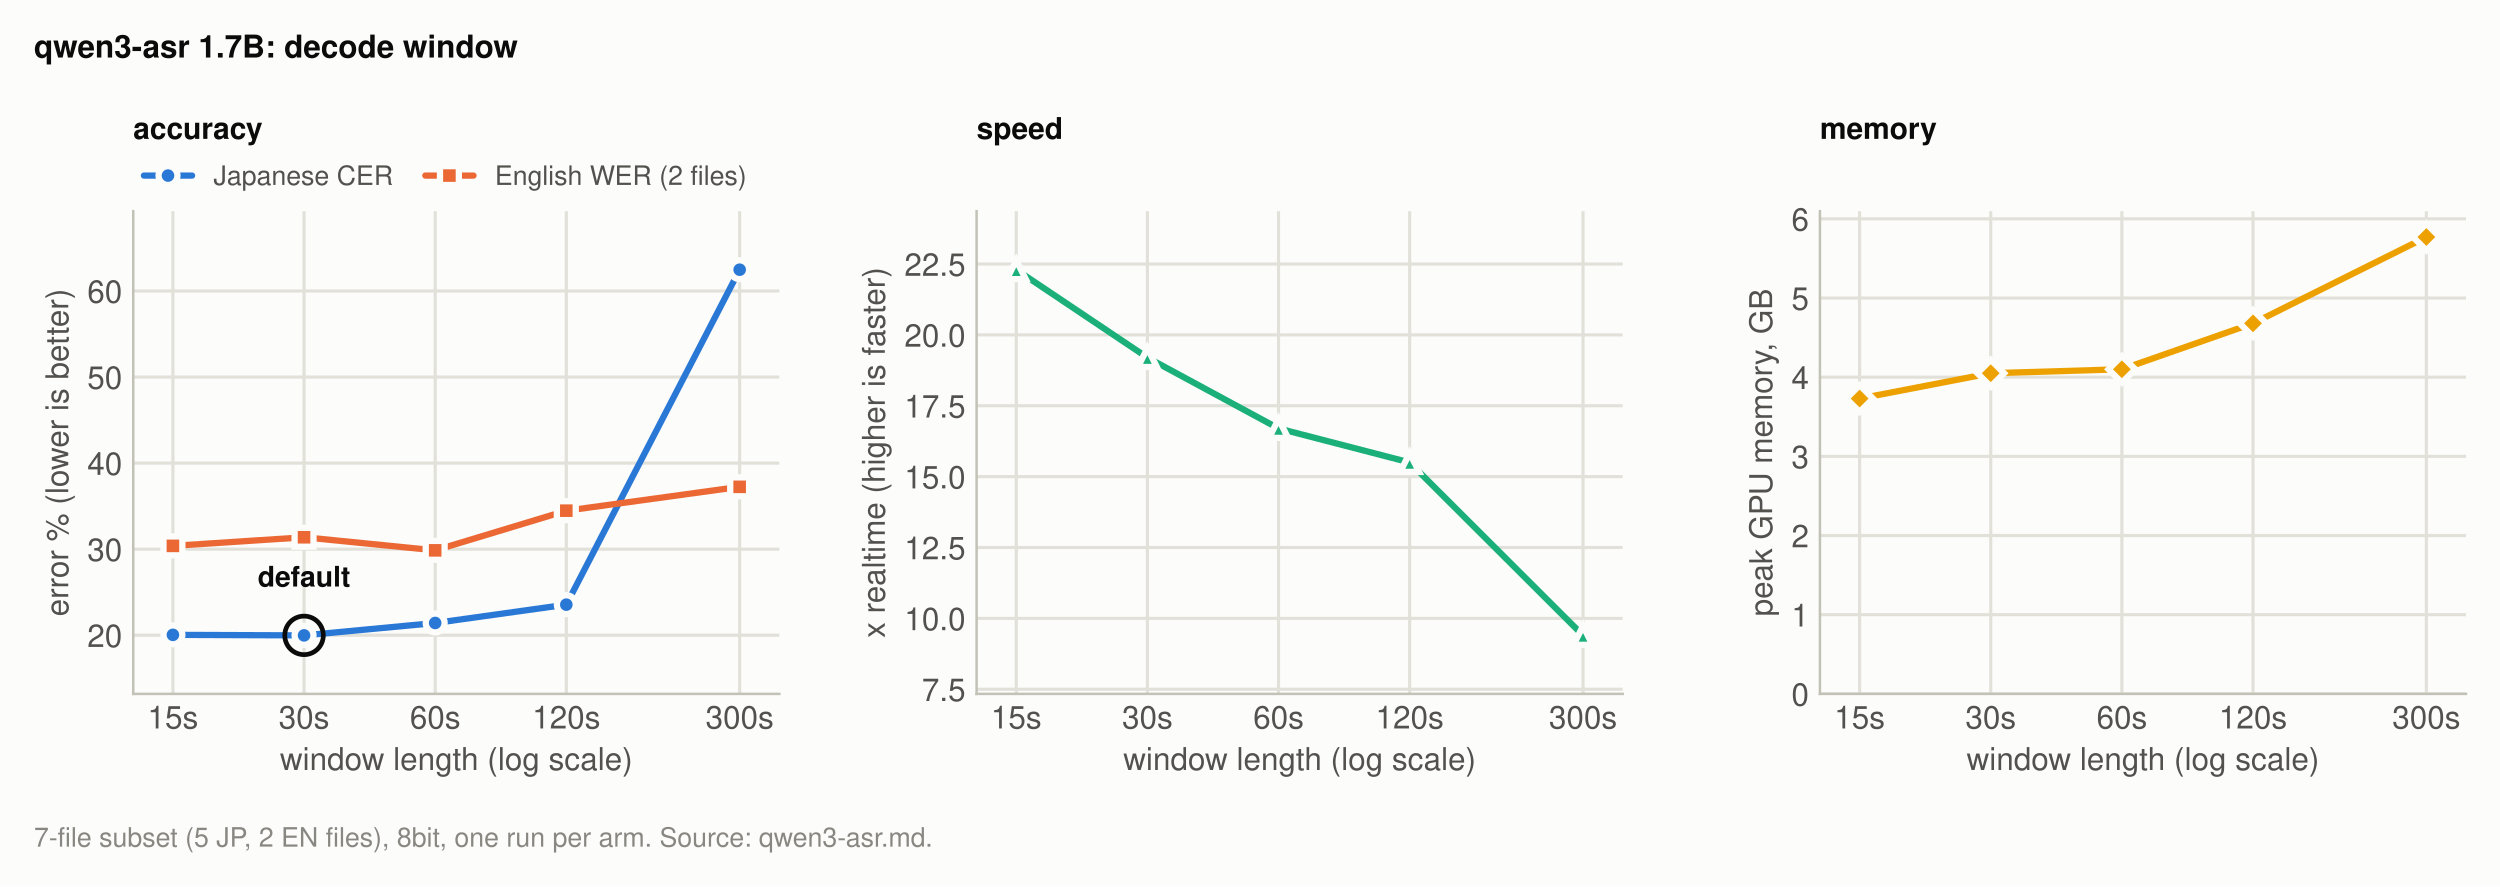
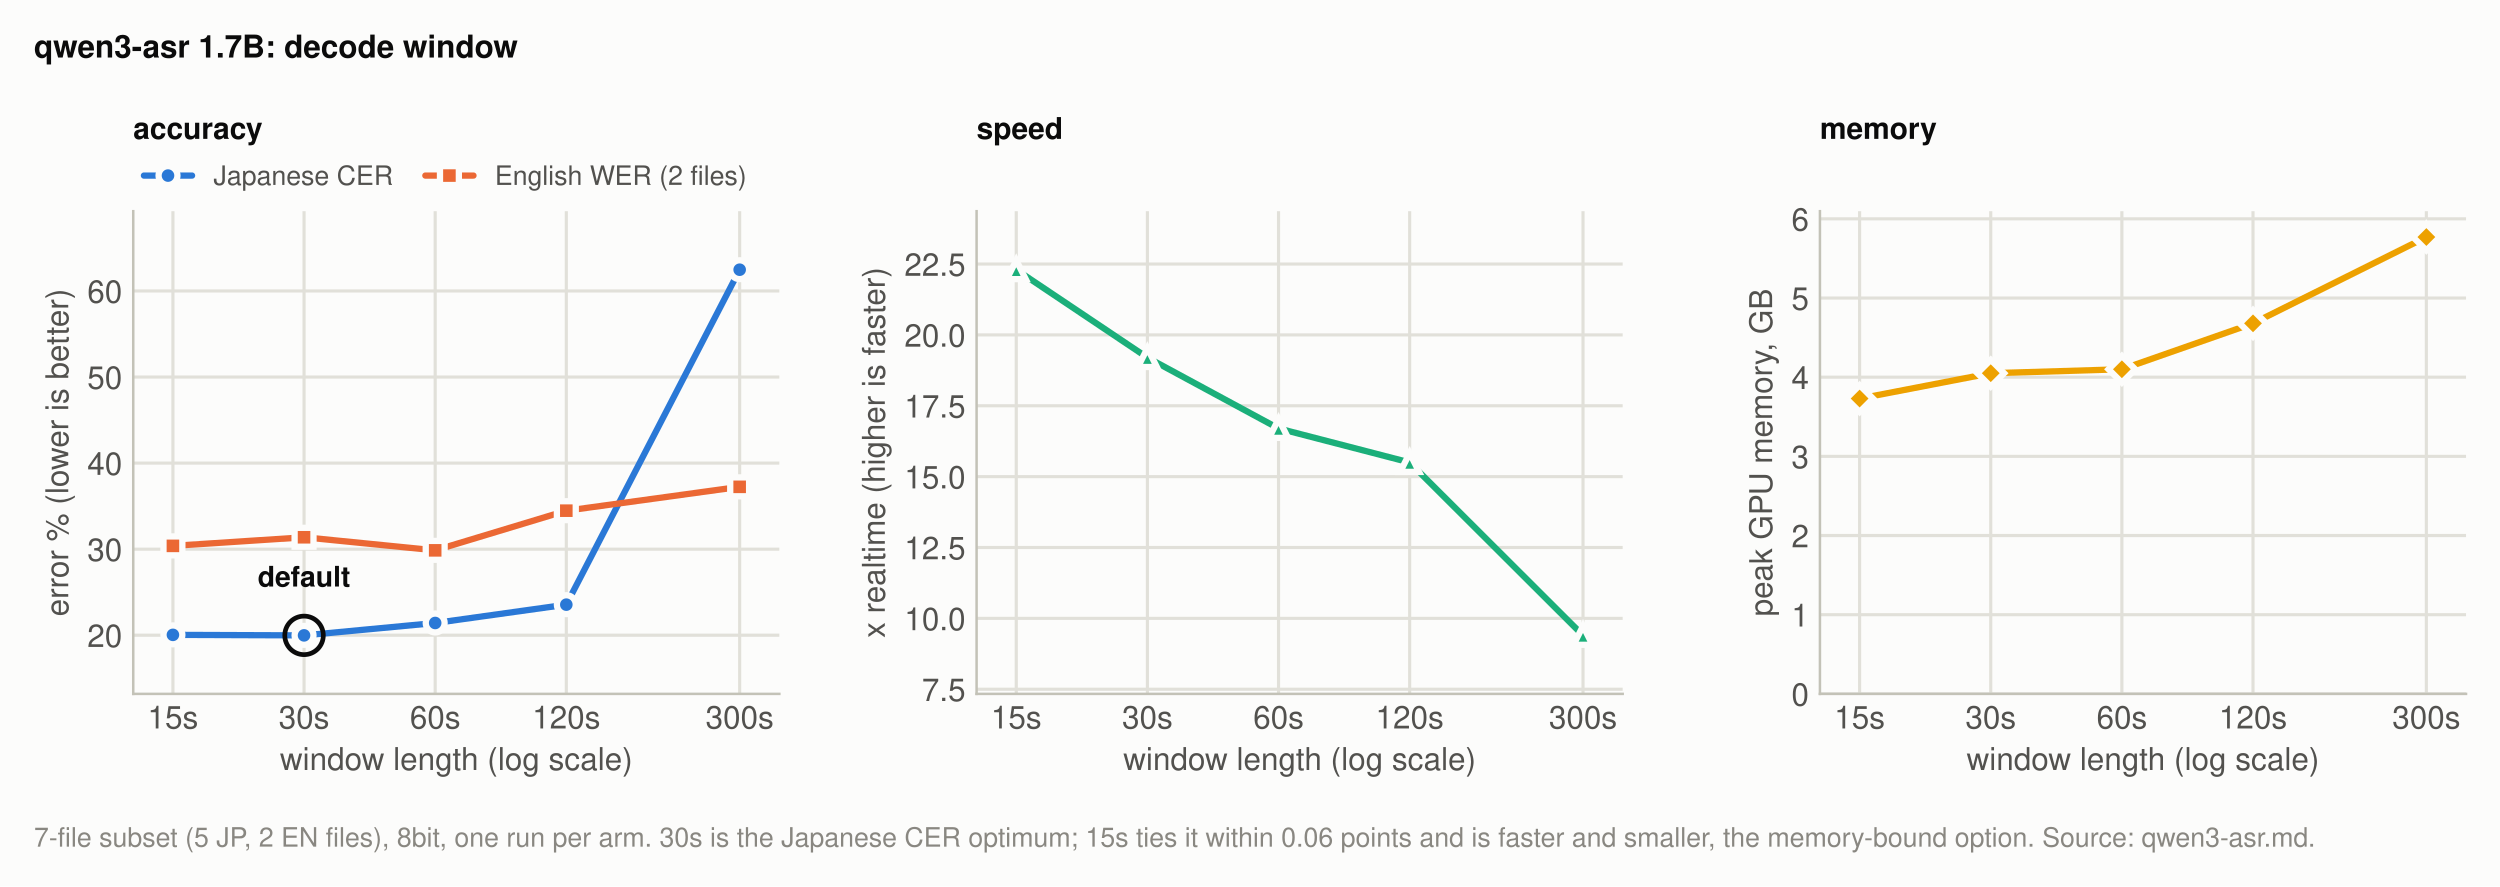
- <svg xmlns="http://www.w3.org/2000/svg" xmlns:xlink="http://www.w3.org/1999/xlink" width="794.805pt" height="281.747pt" viewBox="0 0 794.805 281.747" version="1.1">
+ <svg xmlns="http://www.w3.org/2000/svg" xmlns:xlink="http://www.w3.org/1999/xlink" width="794.805pt" height="281.797pt" viewBox="0 0 794.805 281.797" version="1.1">
  <defs>
    <style type="text/css">*{stroke-linejoin: round; stroke-linecap: butt}</style>
  </defs>
  <g id="figure_1">
    <g id="patch_1">
-       <path d="M 0 281.747  L 794.805 281.747  L 794.805 0  L 0 0  z " style="fill: #fcfcfb" />
+       <path d="M 0 281.797  L 794.805 281.797  L 794.805 -0  L 0 -0  z " style="fill: #fcfcfb" />
    </g>
    <g id="axes_1">
      <g id="patch_2">
        <path d="M 42.36 220.601  L 247.768 220.601  L 247.768 67.145  L 42.36 67.145  z " style="fill: #fcfcfb" />
      </g>
      <g id="matplotlib.axis_1">
        <g id="xtick_1">
          <g id="line2d_1">
-             <path d="M 54.973 220.601  L 54.973 67.145  " clip-path="url(#p4a802175e5)" style="fill: none; stroke: #e1e0d9; stroke-linecap: round" />
+             <path d="M 54.973 220.601  L 54.973 67.145  " clip-path="url(#p468d62664f)" style="fill: none; stroke: #e1e0d9; stroke-linecap: round" />
          </g>
          <g id="line2d_2" />
          <g id="text_1">
            <text style="font-size: 10px; font-family: 'Helvetica', 'Arial', 'DejaVu Sans'; text-anchor: middle; fill: #52514e" x="54.973" y="231.601" transform="rotate(-0 54.97277 231.6008)">15s</text>
          </g>
        </g>
        <g id="xtick_2">
          <g id="line2d_3">
-             <path d="M 96.663 220.601  L 96.663 67.145  " clip-path="url(#p4a802175e5)" style="fill: none; stroke: #e1e0d9; stroke-linecap: round" />
+             <path d="M 96.663 220.601  L 96.663 67.145  " clip-path="url(#p468d62664f)" style="fill: none; stroke: #e1e0d9; stroke-linecap: round" />
          </g>
          <g id="line2d_4" />
          <g id="text_2">
            <text style="font-size: 10px; font-family: 'Helvetica', 'Arial', 'DejaVu Sans'; text-anchor: middle; fill: #52514e" x="96.663" y="231.601" transform="rotate(-0 96.66306 231.6008)">30s</text>
          </g>
        </g>
        <g id="xtick_3">
          <g id="line2d_5">
-             <path d="M 138.353 220.601  L 138.353 67.145  " clip-path="url(#p4a802175e5)" style="fill: none; stroke: #e1e0d9; stroke-linecap: round" />
+             <path d="M 138.353 220.601  L 138.353 67.145  " clip-path="url(#p468d62664f)" style="fill: none; stroke: #e1e0d9; stroke-linecap: round" />
          </g>
          <g id="line2d_6" />
          <g id="text_3">
            <text style="font-size: 10px; font-family: 'Helvetica', 'Arial', 'DejaVu Sans'; text-anchor: middle; fill: #52514e" x="138.353" y="231.601" transform="rotate(-0 138.3534 231.6008)">60s</text>
          </g>
        </g>
        <g id="xtick_4">
          <g id="line2d_7">
-             <path d="M 180.044 220.601  L 180.044 67.145  " clip-path="url(#p4a802175e5)" style="fill: none; stroke: #e1e0d9; stroke-linecap: round" />
+             <path d="M 180.044 220.601  L 180.044 67.145  " clip-path="url(#p468d62664f)" style="fill: none; stroke: #e1e0d9; stroke-linecap: round" />
          </g>
          <g id="line2d_8" />
          <g id="text_4">
            <text style="font-size: 10px; font-family: 'Helvetica', 'Arial', 'DejaVu Sans'; text-anchor: middle; fill: #52514e" x="180.044" y="231.601" transform="rotate(-0 180.0436 231.6008)">120s</text>
          </g>
        </g>
        <g id="xtick_5">
          <g id="line2d_9">
-             <path d="M 235.155 220.601  L 235.155 67.145  " clip-path="url(#p4a802175e5)" style="fill: none; stroke: #e1e0d9; stroke-linecap: round" />
+             <path d="M 235.155 220.601  L 235.155 67.145  " clip-path="url(#p468d62664f)" style="fill: none; stroke: #e1e0d9; stroke-linecap: round" />
          </g>
          <g id="line2d_10" />
          <g id="text_5">
            <text style="font-size: 10px; font-family: 'Helvetica', 'Arial', 'DejaVu Sans'; text-anchor: middle; fill: #52514e" x="235.155" y="231.601" transform="rotate(-0 235.1552 231.6008)">300s</text>
          </g>
        </g>
        <g id="text_6">
          <text style="font-size: 10px; font-family: 'Helvetica', 'Arial', 'DejaVu Sans'; text-anchor: middle; fill: #52514e" x="145.064" y="244.8" transform="rotate(-0 145.064 244.8)">window length (log scale)</text>
        </g>
      </g>
      <g id="matplotlib.axis_2">
        <g id="ytick_1">
          <g id="line2d_11">
-             <path d="M 42.36 201.945  L 247.768 201.945  " clip-path="url(#p4a802175e5)" style="fill: none; stroke: #e1e0d9; stroke-linecap: round" />
+             <path d="M 42.36 201.945  L 247.768 201.945  " clip-path="url(#p468d62664f)" style="fill: none; stroke: #e1e0d9; stroke-linecap: round" />
          </g>
          <g id="line2d_12" />
          <g id="text_7">
            <text style="font-size: 10px; font-family: 'Helvetica', 'Arial', 'DejaVu Sans'; text-anchor: end; fill: #52514e" x="38.86" y="205.695" transform="rotate(-0 38.86 205.6954)">20</text>
          </g>
        </g>
        <g id="ytick_2">
          <g id="line2d_13">
-             <path d="M 42.36 174.585  L 247.768 174.585  " clip-path="url(#p4a802175e5)" style="fill: none; stroke: #e1e0d9; stroke-linecap: round" />
+             <path d="M 42.36 174.585  L 247.768 174.585  " clip-path="url(#p468d62664f)" style="fill: none; stroke: #e1e0d9; stroke-linecap: round" />
          </g>
          <g id="line2d_14" />
          <g id="text_8">
            <text style="font-size: 10px; font-family: 'Helvetica', 'Arial', 'DejaVu Sans'; text-anchor: end; fill: #52514e" x="38.86" y="178.335" transform="rotate(-0 38.86 178.3349)">30</text>
          </g>
        </g>
        <g id="ytick_3">
          <g id="line2d_15">
-             <path d="M 42.36 147.225  L 247.768 147.225  " clip-path="url(#p4a802175e5)" style="fill: none; stroke: #e1e0d9; stroke-linecap: round" />
+             <path d="M 42.36 147.225  L 247.768 147.225  " clip-path="url(#p468d62664f)" style="fill: none; stroke: #e1e0d9; stroke-linecap: round" />
          </g>
          <g id="line2d_16" />
          <g id="text_9">
            <text style="font-size: 10px; font-family: 'Helvetica', 'Arial', 'DejaVu Sans'; text-anchor: end; fill: #52514e" x="38.86" y="150.975" transform="rotate(-0 38.86 150.9745)">40</text>
          </g>
        </g>
        <g id="ytick_4">
          <g id="line2d_17">
-             <path d="M 42.36 119.864  L 247.768 119.864  " clip-path="url(#p4a802175e5)" style="fill: none; stroke: #e1e0d9; stroke-linecap: round" />
+             <path d="M 42.36 119.864  L 247.768 119.864  " clip-path="url(#p468d62664f)" style="fill: none; stroke: #e1e0d9; stroke-linecap: round" />
          </g>
          <g id="line2d_18" />
          <g id="text_10">
            <text style="font-size: 10px; font-family: 'Helvetica', 'Arial', 'DejaVu Sans'; text-anchor: end; fill: #52514e" x="38.86" y="123.614" transform="rotate(-0 38.86 123.6141)">50</text>
          </g>
        </g>
        <g id="ytick_5">
          <g id="line2d_19">
-             <path d="M 42.36 92.504  L 247.768 92.504  " clip-path="url(#p4a802175e5)" style="fill: none; stroke: #e1e0d9; stroke-linecap: round" />
+             <path d="M 42.36 92.504  L 247.768 92.504  " clip-path="url(#p468d62664f)" style="fill: none; stroke: #e1e0d9; stroke-linecap: round" />
          </g>
          <g id="line2d_20" />
          <g id="text_11">
            <text style="font-size: 10px; font-family: 'Helvetica', 'Arial', 'DejaVu Sans'; text-anchor: end; fill: #52514e" x="38.86" y="96.254" transform="rotate(-0 38.86 96.25372)">60</text>
          </g>
        </g>
        <g id="text_12">
          <text style="font-size: 10px; font-family: 'Helvetica', 'Arial', 'DejaVu Sans'; text-anchor: middle; fill: #52514e" x="21.698" y="143.873" transform="rotate(-90 21.6975 143.8729)">error % (lower is better)</text>
        </g>
      </g>
      <g id="patch_3">
        <path d="M 42.36 220.601  L 42.36 67.145  " style="fill: none; stroke: #c3c2b7; stroke-width: 0.8; stroke-linejoin: miter; stroke-linecap: square" />
      </g>
      <g id="patch_4">
        <path d="M 42.36 220.601  L 247.768 220.601  " style="fill: none; stroke: #c3c2b7; stroke-width: 0.8; stroke-linejoin: miter; stroke-linecap: square" />
      </g>
      <g id="line2d_21">
-         <path d="M 54.973 201.836  L 96.663 202  L 138.353 198.06  L 180.044 192.232  L 235.155 85.746  " clip-path="url(#p4a802175e5)" style="fill: none; stroke: #2a78d6; stroke-width: 2; stroke-linecap: round" />
+         <path d="M 54.973 201.836  L 96.663 202  L 138.353 198.06  L 180.044 192.232  L 235.155 85.746  " clip-path="url(#p468d62664f)" style="fill: none; stroke: #2a78d6; stroke-width: 2; stroke-linecap: round" />
        <defs>
          <path id="m18ba76b1aa" d="M 0 3  C 0.796 3 1.559 2.684 2.121 2.121  C 2.684 1.559 3 0.796 3 0  C 3 -0.796 2.684 -1.559 2.121 -2.121  C 1.559 -2.684 0.796 -3 0 -3  C -0.796 -3 -1.559 -2.684 -2.121 -2.121  C -2.684 -1.559 -3 -0.796 -3 0  C -3 0.796 -2.684 1.559 -2.121 2.121  C -1.559 2.684 -0.796 3 0 3  z " style="stroke: #fcfcfb; stroke-width: 2" />
        </defs>
-         <g clip-path="url(#p4a802175e5)">
+         <g clip-path="url(#p468d62664f)">
          <use xlink:href="#m18ba76b1aa" x="54.973" y="201.836" style="fill: #2a78d6; stroke: #fcfcfb; stroke-width: 2" />
          <use xlink:href="#m18ba76b1aa" x="96.663" y="202" style="fill: #2a78d6; stroke: #fcfcfb; stroke-width: 2" />
          <use xlink:href="#m18ba76b1aa" x="138.353" y="198.06" style="fill: #2a78d6; stroke: #fcfcfb; stroke-width: 2" />
          <use xlink:href="#m18ba76b1aa" x="180.044" y="192.232" style="fill: #2a78d6; stroke: #fcfcfb; stroke-width: 2" />
          <use xlink:href="#m18ba76b1aa" x="235.155" y="85.746" style="fill: #2a78d6; stroke: #fcfcfb; stroke-width: 2" />
        </g>
      </g>
      <g id="line2d_22">
-         <path d="M 54.973 173.545  L 96.663 170.809  L 138.353 174.968  L 180.044 162.355  L 235.155 154.776  " clip-path="url(#p4a802175e5)" style="fill: none; stroke: #eb6834; stroke-width: 2; stroke-linecap: round" />
+         <path d="M 54.973 173.545  L 96.663 170.809  L 138.353 174.968  L 180.044 162.355  L 235.155 154.776  " clip-path="url(#p468d62664f)" style="fill: none; stroke: #eb6834; stroke-width: 2; stroke-linecap: round" />
        <defs>
          <path id="mdab91e5291" d="M -3 3  L 3 3  L 3 -3  L -3 -3  z " style="stroke: #fcfcfb; stroke-width: 2; stroke-linejoin: miter" />
        </defs>
-         <g clip-path="url(#p4a802175e5)">
+         <g clip-path="url(#p468d62664f)">
          <use xlink:href="#mdab91e5291" x="54.973" y="173.545" style="fill: #eb6834; stroke: #fcfcfb; stroke-width: 2; stroke-linejoin: miter" />
          <use xlink:href="#mdab91e5291" x="96.663" y="170.809" style="fill: #eb6834; stroke: #fcfcfb; stroke-width: 2; stroke-linejoin: miter" />
          <use xlink:href="#mdab91e5291" x="138.353" y="174.968" style="fill: #eb6834; stroke: #fcfcfb; stroke-width: 2; stroke-linejoin: miter" />
          <use xlink:href="#mdab91e5291" x="180.044" y="162.355" style="fill: #eb6834; stroke: #fcfcfb; stroke-width: 2; stroke-linejoin: miter" />
          <use xlink:href="#mdab91e5291" x="235.155" y="154.776" style="fill: #eb6834; stroke: #fcfcfb; stroke-width: 2; stroke-linejoin: miter" />
        </g>
      </g>
      <g id="text_13">
        <text style="font-weight: 700; font-size: 9px; font-family: 'Helvetica', 'Arial', 'DejaVu Sans'; text-anchor: middle; fill: #0b0b0b" x="96.663" y="186.471" transform="rotate(-0 96.66306 186.4708)">default</text>
      </g>
      <g id="text_14">
        <text style="font-weight: 700; font-size: 9.5px; font-family: 'Helvetica', 'Arial', 'DejaVu Sans'; text-anchor: start; fill: #0b0b0b" x="42.36" y="44.145" transform="rotate(-0 42.36 44.145)">accuracy</text>
      </g>
      <g id="PathCollection_1">
-         <path d="M 96.663 208.124  C 98.287 208.124 99.845 207.479 100.993 206.33  C 102.142 205.182 102.787 203.624 102.787 202  C 102.787 200.376 102.142 198.818 100.993 197.67  C 99.845 196.522 98.287 195.876 96.663 195.876  C 95.039 195.876 93.481 196.522 92.333 197.67  C 91.185 198.818 90.539 200.376 90.539 202  C 90.539 203.624 91.185 205.182 92.333 206.33  C 93.481 207.479 95.039 208.124 96.663 208.124  L 96.663 208.124  z " clip-path="url(#p4a802175e5)" style="fill: none; stroke: #0b0b0b; stroke-width: 1.5" />
+         <path d="M 96.663 208.124  C 98.287 208.124 99.845 207.479 100.993 206.33  C 102.142 205.182 102.787 203.624 102.787 202  C 102.787 200.376 102.142 198.818 100.993 197.67  C 99.845 196.522 98.287 195.876 96.663 195.876  C 95.039 195.876 93.481 196.522 92.333 197.67  C 91.185 198.818 90.539 200.376 90.539 202  C 90.539 203.624 91.185 205.182 92.333 206.33  C 93.481 207.479 95.039 208.124 96.663 208.124  L 96.663 208.124  z " clip-path="url(#p468d62664f)" style="fill: none; stroke: #0b0b0b; stroke-width: 1.5" />
      </g>
      <g id="legend_1">
        <g id="line2d_23">
          <path d="M 45.76 55.82  L 53.41 55.82  L 61.06 55.82  " style="fill: none; stroke: #2a78d6; stroke-width: 2; stroke-linecap: round" />
          <g>
            <use xlink:href="#m18ba76b1aa" x="53.41" y="55.82" style="fill: #2a78d6; stroke: #fcfcfb; stroke-width: 2" />
          </g>
        </g>
        <g id="text_15">
          <text style="font-size: 8.5px; font-family: 'Helvetica', 'Arial', 'DejaVu Sans'; text-anchor: start; fill: #52514e" x="67.86" y="58.795" transform="rotate(-0 67.86 58.79526)">Japanese CER</text>
        </g>
        <g id="line2d_24">
          <path d="M 135.229 55.82  L 142.879 55.82  L 150.529 55.82  " style="fill: none; stroke: #eb6834; stroke-width: 2; stroke-linecap: round" />
          <g>
            <use xlink:href="#mdab91e5291" x="142.879" y="55.82" style="fill: #eb6834; stroke: #fcfcfb; stroke-width: 2; stroke-linejoin: miter" />
          </g>
        </g>
        <g id="text_16">
          <text style="font-size: 8.5px; font-family: 'Helvetica', 'Arial', 'DejaVu Sans'; text-anchor: start; fill: #52514e" x="157.329" y="58.795" transform="rotate(-0 157.3291 58.79526)">English WER (2 files)</text>
        </g>
      </g>
    </g>
    <g id="axes_2">
      <g id="patch_5">
        <path d="M 310.479 220.601  L 515.887 220.601  L 515.887 67.145  L 310.479 67.145  z " style="fill: #fcfcfb" />
      </g>
      <g id="matplotlib.axis_3">
        <g id="xtick_6">
          <g id="line2d_25">
-             <path d="M 323.091 220.601  L 323.091 67.145  " clip-path="url(#pcc495ec221)" style="fill: none; stroke: #e1e0d9; stroke-linecap: round" />
+             <path d="M 323.091 220.601  L 323.091 67.145  " clip-path="url(#p501ae4608e)" style="fill: none; stroke: #e1e0d9; stroke-linecap: round" />
          </g>
          <g id="line2d_26" />
          <g id="text_17">
            <text style="font-size: 10px; font-family: 'Helvetica', 'Arial', 'DejaVu Sans'; text-anchor: middle; fill: #52514e" x="323.091" y="231.601" transform="rotate(-0 323.0913 231.6008)">15s</text>
          </g>
        </g>
        <g id="xtick_7">
          <g id="line2d_27">
-             <path d="M 364.782 220.601  L 364.782 67.145  " clip-path="url(#pcc495ec221)" style="fill: none; stroke: #e1e0d9; stroke-linecap: round" />
+             <path d="M 364.782 220.601  L 364.782 67.145  " clip-path="url(#p501ae4608e)" style="fill: none; stroke: #e1e0d9; stroke-linecap: round" />
          </g>
          <g id="line2d_28" />
          <g id="text_18">
            <text style="font-size: 10px; font-family: 'Helvetica', 'Arial', 'DejaVu Sans'; text-anchor: middle; fill: #52514e" x="364.782" y="231.601" transform="rotate(-0 364.7816 231.6008)">30s</text>
          </g>
        </g>
        <g id="xtick_8">
          <g id="line2d_29">
-             <path d="M 406.472 220.601  L 406.472 67.145  " clip-path="url(#pcc495ec221)" style="fill: none; stroke: #e1e0d9; stroke-linecap: round" />
+             <path d="M 406.472 220.601  L 406.472 67.145  " clip-path="url(#p501ae4608e)" style="fill: none; stroke: #e1e0d9; stroke-linecap: round" />
          </g>
          <g id="line2d_30" />
          <g id="text_19">
            <text style="font-size: 10px; font-family: 'Helvetica', 'Arial', 'DejaVu Sans'; text-anchor: middle; fill: #52514e" x="406.472" y="231.601" transform="rotate(-0 406.4719 231.6008)">60s</text>
          </g>
        </g>
        <g id="xtick_9">
          <g id="line2d_31">
-             <path d="M 448.162 220.601  L 448.162 67.145  " clip-path="url(#pcc495ec221)" style="fill: none; stroke: #e1e0d9; stroke-linecap: round" />
+             <path d="M 448.162 220.601  L 448.162 67.145  " clip-path="url(#p501ae4608e)" style="fill: none; stroke: #e1e0d9; stroke-linecap: round" />
          </g>
          <g id="line2d_32" />
          <g id="text_20">
            <text style="font-size: 10px; font-family: 'Helvetica', 'Arial', 'DejaVu Sans'; text-anchor: middle; fill: #52514e" x="448.162" y="231.601" transform="rotate(-0 448.1622 231.6008)">120s</text>
          </g>
        </g>
        <g id="xtick_10">
          <g id="line2d_33">
-             <path d="M 503.274 220.601  L 503.274 67.145  " clip-path="url(#pcc495ec221)" style="fill: none; stroke: #e1e0d9; stroke-linecap: round" />
+             <path d="M 503.274 220.601  L 503.274 67.145  " clip-path="url(#p501ae4608e)" style="fill: none; stroke: #e1e0d9; stroke-linecap: round" />
          </g>
          <g id="line2d_34" />
          <g id="text_21">
            <text style="font-size: 10px; font-family: 'Helvetica', 'Arial', 'DejaVu Sans'; text-anchor: middle; fill: #52514e" x="503.274" y="231.601" transform="rotate(-0 503.2738 231.6008)">300s</text>
          </g>
        </g>
        <g id="text_22">
          <text style="font-size: 10px; font-family: 'Helvetica', 'Arial', 'DejaVu Sans'; text-anchor: middle; fill: #52514e" x="413.183" y="244.8" transform="rotate(-0 413.1826 244.8)">window length (log scale)</text>
        </g>
      </g>
      <g id="matplotlib.axis_4">
        <g id="ytick_6">
          <g id="line2d_35">
-             <path d="M 310.479 219.123  L 515.887 219.123  " clip-path="url(#pcc495ec221)" style="fill: none; stroke: #e1e0d9; stroke-linecap: round" />
+             <path d="M 310.479 219.123  L 515.887 219.123  " clip-path="url(#p501ae4608e)" style="fill: none; stroke: #e1e0d9; stroke-linecap: round" />
          </g>
          <g id="line2d_36" />
          <g id="text_23">
            <text style="font-size: 10px; font-family: 'Helvetica', 'Arial', 'DejaVu Sans'; text-anchor: end; fill: #52514e" x="306.979" y="222.873" transform="rotate(-0 306.9786 222.8728)">7.5</text>
          </g>
        </g>
        <g id="ytick_7">
          <g id="line2d_37">
-             <path d="M 310.479 196.593  L 515.887 196.593  " clip-path="url(#pcc495ec221)" style="fill: none; stroke: #e1e0d9; stroke-linecap: round" />
+             <path d="M 310.479 196.593  L 515.887 196.593  " clip-path="url(#p501ae4608e)" style="fill: none; stroke: #e1e0d9; stroke-linecap: round" />
          </g>
          <g id="line2d_38" />
          <g id="text_24">
            <text style="font-size: 10px; font-family: 'Helvetica', 'Arial', 'DejaVu Sans'; text-anchor: end; fill: #52514e" x="306.979" y="200.343" transform="rotate(-0 306.9786 200.3429)">10.0</text>
          </g>
        </g>
        <g id="ytick_8">
          <g id="line2d_39">
-             <path d="M 310.479 174.063  L 515.887 174.063  " clip-path="url(#pcc495ec221)" style="fill: none; stroke: #e1e0d9; stroke-linecap: round" />
+             <path d="M 310.479 174.063  L 515.887 174.063  " clip-path="url(#p501ae4608e)" style="fill: none; stroke: #e1e0d9; stroke-linecap: round" />
          </g>
          <g id="line2d_40" />
          <g id="text_25">
            <text style="font-size: 10px; font-family: 'Helvetica', 'Arial', 'DejaVu Sans'; text-anchor: end; fill: #52514e" x="306.979" y="177.813" transform="rotate(-0 306.9786 177.813)">12.5</text>
          </g>
        </g>
        <g id="ytick_9">
          <g id="line2d_41">
-             <path d="M 310.479 151.533  L 515.887 151.533  " clip-path="url(#pcc495ec221)" style="fill: none; stroke: #e1e0d9; stroke-linecap: round" />
+             <path d="M 310.479 151.533  L 515.887 151.533  " clip-path="url(#p501ae4608e)" style="fill: none; stroke: #e1e0d9; stroke-linecap: round" />
          </g>
          <g id="line2d_42" />
          <g id="text_26">
            <text style="font-size: 10px; font-family: 'Helvetica', 'Arial', 'DejaVu Sans'; text-anchor: end; fill: #52514e" x="306.979" y="155.283" transform="rotate(-0 306.9786 155.2831)">15.0</text>
          </g>
        </g>
        <g id="ytick_10">
          <g id="line2d_43">
-             <path d="M 310.479 129.003  L 515.887 129.003  " clip-path="url(#pcc495ec221)" style="fill: none; stroke: #e1e0d9; stroke-linecap: round" />
+             <path d="M 310.479 129.003  L 515.887 129.003  " clip-path="url(#p501ae4608e)" style="fill: none; stroke: #e1e0d9; stroke-linecap: round" />
          </g>
          <g id="line2d_44" />
          <g id="text_27">
            <text style="font-size: 10px; font-family: 'Helvetica', 'Arial', 'DejaVu Sans'; text-anchor: end; fill: #52514e" x="306.979" y="132.753" transform="rotate(-0 306.9786 132.7531)">17.5</text>
          </g>
        </g>
        <g id="ytick_11">
          <g id="line2d_45">
-             <path d="M 310.479 106.473  L 515.887 106.473  " clip-path="url(#pcc495ec221)" style="fill: none; stroke: #e1e0d9; stroke-linecap: round" />
+             <path d="M 310.479 106.473  L 515.887 106.473  " clip-path="url(#p501ae4608e)" style="fill: none; stroke: #e1e0d9; stroke-linecap: round" />
          </g>
          <g id="line2d_46" />
          <g id="text_28">
            <text style="font-size: 10px; font-family: 'Helvetica', 'Arial', 'DejaVu Sans'; text-anchor: end; fill: #52514e" x="306.979" y="110.223" transform="rotate(-0 306.9786 110.2232)">20.0</text>
          </g>
        </g>
        <g id="ytick_12">
          <g id="line2d_47">
-             <path d="M 310.479 83.943  L 515.887 83.943  " clip-path="url(#pcc495ec221)" style="fill: none; stroke: #e1e0d9; stroke-linecap: round" />
+             <path d="M 310.479 83.943  L 515.887 83.943  " clip-path="url(#p501ae4608e)" style="fill: none; stroke: #e1e0d9; stroke-linecap: round" />
          </g>
          <g id="line2d_48" />
          <g id="text_29">
            <text style="font-size: 10px; font-family: 'Helvetica', 'Arial', 'DejaVu Sans'; text-anchor: end; fill: #52514e" x="306.979" y="87.693" transform="rotate(-0 306.9786 87.69331)">22.5</text>
          </g>
        </g>
        <g id="text_30">
          <text style="font-size: 10px; font-family: 'Helvetica', 'Arial', 'DejaVu Sans'; text-anchor: middle; fill: #52514e" x="281.305" y="143.873" transform="rotate(-90 281.3051 143.8729)">x realtime (higher is faster)</text>
        </g>
      </g>
      <g id="patch_6">
        <path d="M 310.479 220.601  L 310.479 67.145  " style="fill: none; stroke: #c3c2b7; stroke-width: 0.8; stroke-linejoin: miter; stroke-linecap: square" />
      </g>
      <g id="patch_7">
        <path d="M 310.479 220.601  L 515.887 220.601  " style="fill: none; stroke: #c3c2b7; stroke-width: 0.8; stroke-linejoin: miter; stroke-linecap: square" />
      </g>
      <g id="line2d_49">
-         <path d="M 323.091 85.746  L 364.782 113.683  L 406.472 136.213  L 448.162 147.027  L 503.274 202  " clip-path="url(#pcc495ec221)" style="fill: none; stroke: #1baf7a; stroke-width: 2; stroke-linecap: round" />
+         <path d="M 323.091 85.746  L 364.782 113.683  L 406.472 136.213  L 448.162 147.027  L 503.274 202  " clip-path="url(#p501ae4608e)" style="fill: none; stroke: #1baf7a; stroke-width: 2; stroke-linecap: round" />
        <defs>
          <path id="m42ebf5ecd0" d="M 0 -3  L -3 3  L 3 3  z " style="stroke: #fcfcfb; stroke-width: 2; stroke-linejoin: miter" />
        </defs>
-         <g clip-path="url(#pcc495ec221)">
+         <g clip-path="url(#p501ae4608e)">
          <use xlink:href="#m42ebf5ecd0" x="323.091" y="85.746" style="fill: #1baf7a; stroke: #fcfcfb; stroke-width: 2; stroke-linejoin: miter" />
          <use xlink:href="#m42ebf5ecd0" x="364.782" y="113.683" style="fill: #1baf7a; stroke: #fcfcfb; stroke-width: 2; stroke-linejoin: miter" />
          <use xlink:href="#m42ebf5ecd0" x="406.472" y="136.213" style="fill: #1baf7a; stroke: #fcfcfb; stroke-width: 2; stroke-linejoin: miter" />
          <use xlink:href="#m42ebf5ecd0" x="448.162" y="147.027" style="fill: #1baf7a; stroke: #fcfcfb; stroke-width: 2; stroke-linejoin: miter" />
          <use xlink:href="#m42ebf5ecd0" x="503.274" y="202" style="fill: #1baf7a; stroke: #fcfcfb; stroke-width: 2; stroke-linejoin: miter" />
        </g>
      </g>
      <g id="text_31">
        <text style="font-weight: 700; font-size: 9.5px; font-family: 'Helvetica', 'Arial', 'DejaVu Sans'; text-anchor: start; fill: #0b0b0b" x="310.479" y="44.145" transform="rotate(-0 310.4786 44.145)">speed</text>
      </g>
    </g>
    <g id="axes_3">
      <g id="patch_8">
        <path d="M 578.597 220.601  L 784.005 220.601  L 784.005 67.145  L 578.597 67.145  z " style="fill: #fcfcfb" />
      </g>
      <g id="matplotlib.axis_5">
        <g id="xtick_11">
          <g id="line2d_50">
-             <path d="M 591.21 220.601  L 591.21 67.145  " clip-path="url(#p0102d9efb0)" style="fill: none; stroke: #e1e0d9; stroke-linecap: round" />
+             <path d="M 591.21 220.601  L 591.21 67.145  " clip-path="url(#p94bbe9f676)" style="fill: none; stroke: #e1e0d9; stroke-linecap: round" />
          </g>
          <g id="line2d_51" />
          <g id="text_32">
            <text style="font-size: 10px; font-family: 'Helvetica', 'Arial', 'DejaVu Sans'; text-anchor: middle; fill: #52514e" x="591.21" y="231.601" transform="rotate(-0 591.2099 231.6008)">15s</text>
          </g>
        </g>
        <g id="xtick_12">
          <g id="line2d_52">
-             <path d="M 632.9 220.601  L 632.9 67.145  " clip-path="url(#p0102d9efb0)" style="fill: none; stroke: #e1e0d9; stroke-linecap: round" />
+             <path d="M 632.9 220.601  L 632.9 67.145  " clip-path="url(#p94bbe9f676)" style="fill: none; stroke: #e1e0d9; stroke-linecap: round" />
          </g>
          <g id="line2d_53" />
          <g id="text_33">
            <text style="font-size: 10px; font-family: 'Helvetica', 'Arial', 'DejaVu Sans'; text-anchor: middle; fill: #52514e" x="632.9" y="231.601" transform="rotate(-0 632.9002 231.6008)">30s</text>
          </g>
        </g>
        <g id="xtick_13">
          <g id="line2d_54">
-             <path d="M 674.591 220.601  L 674.591 67.145  " clip-path="url(#p0102d9efb0)" style="fill: none; stroke: #e1e0d9; stroke-linecap: round" />
+             <path d="M 674.591 220.601  L 674.591 67.145  " clip-path="url(#p94bbe9f676)" style="fill: none; stroke: #e1e0d9; stroke-linecap: round" />
          </g>
          <g id="line2d_55" />
          <g id="text_34">
            <text style="font-size: 10px; font-family: 'Helvetica', 'Arial', 'DejaVu Sans'; text-anchor: middle; fill: #52514e" x="674.591" y="231.601" transform="rotate(-0 674.5905 231.6008)">60s</text>
          </g>
        </g>
        <g id="xtick_14">
          <g id="line2d_56">
-             <path d="M 716.281 220.601  L 716.281 67.145  " clip-path="url(#p0102d9efb0)" style="fill: none; stroke: #e1e0d9; stroke-linecap: round" />
+             <path d="M 716.281 220.601  L 716.281 67.145  " clip-path="url(#p94bbe9f676)" style="fill: none; stroke: #e1e0d9; stroke-linecap: round" />
          </g>
          <g id="line2d_57" />
          <g id="text_35">
            <text style="font-size: 10px; font-family: 'Helvetica', 'Arial', 'DejaVu Sans'; text-anchor: middle; fill: #52514e" x="716.281" y="231.601" transform="rotate(-0 716.2808 231.6008)">120s</text>
          </g>
        </g>
        <g id="xtick_15">
          <g id="line2d_58">
-             <path d="M 771.392 220.601  L 771.392 67.145  " clip-path="url(#p0102d9efb0)" style="fill: none; stroke: #e1e0d9; stroke-linecap: round" />
+             <path d="M 771.392 220.601  L 771.392 67.145  " clip-path="url(#p94bbe9f676)" style="fill: none; stroke: #e1e0d9; stroke-linecap: round" />
          </g>
          <g id="line2d_59" />
          <g id="text_36">
            <text style="font-size: 10px; font-family: 'Helvetica', 'Arial', 'DejaVu Sans'; text-anchor: middle; fill: #52514e" x="771.392" y="231.601" transform="rotate(-0 771.3924 231.6008)">300s</text>
          </g>
        </g>
        <g id="text_37">
          <text style="font-size: 10px; font-family: 'Helvetica', 'Arial', 'DejaVu Sans'; text-anchor: middle; fill: #52514e" x="681.301" y="244.8" transform="rotate(-0 681.3011 244.8)">window length (log scale)</text>
        </g>
      </g>
      <g id="matplotlib.axis_6">
        <g id="ytick_13">
          <g id="line2d_60">
-             <path d="M 578.597 220.601  L 784.005 220.601  " clip-path="url(#p0102d9efb0)" style="fill: none; stroke: #e1e0d9; stroke-linecap: round" />
+             <path d="M 578.597 220.601  L 784.005 220.601  " clip-path="url(#p94bbe9f676)" style="fill: none; stroke: #e1e0d9; stroke-linecap: round" />
          </g>
          <g id="line2d_61" />
          <g id="text_38">
            <text style="font-size: 10px; font-family: 'Helvetica', 'Arial', 'DejaVu Sans'; text-anchor: end; fill: #52514e" x="575.097" y="224.351" transform="rotate(-0 575.0972 224.3508)">0</text>
          </g>
        </g>
        <g id="ytick_14">
          <g id="line2d_62">
-             <path d="M 578.597 195.429  L 784.005 195.429  " clip-path="url(#p0102d9efb0)" style="fill: none; stroke: #e1e0d9; stroke-linecap: round" />
+             <path d="M 578.597 195.429  L 784.005 195.429  " clip-path="url(#p94bbe9f676)" style="fill: none; stroke: #e1e0d9; stroke-linecap: round" />
          </g>
          <g id="line2d_63" />
          <g id="text_39">
            <text style="font-size: 10px; font-family: 'Helvetica', 'Arial', 'DejaVu Sans'; text-anchor: end; fill: #52514e" x="575.097" y="199.179" transform="rotate(-0 575.0972 199.1792)">1</text>
          </g>
        </g>
        <g id="ytick_15">
          <g id="line2d_64">
-             <path d="M 578.597 170.258  L 784.005 170.258  " clip-path="url(#p0102d9efb0)" style="fill: none; stroke: #e1e0d9; stroke-linecap: round" />
+             <path d="M 578.597 170.258  L 784.005 170.258  " clip-path="url(#p94bbe9f676)" style="fill: none; stroke: #e1e0d9; stroke-linecap: round" />
          </g>
          <g id="line2d_65" />
          <g id="text_40">
            <text style="font-size: 10px; font-family: 'Helvetica', 'Arial', 'DejaVu Sans'; text-anchor: end; fill: #52514e" x="575.097" y="174.008" transform="rotate(-0 575.0972 174.0077)">2</text>
          </g>
        </g>
        <g id="ytick_16">
          <g id="line2d_66">
-             <path d="M 578.597 145.086  L 784.005 145.086  " clip-path="url(#p0102d9efb0)" style="fill: none; stroke: #e1e0d9; stroke-linecap: round" />
+             <path d="M 578.597 145.086  L 784.005 145.086  " clip-path="url(#p94bbe9f676)" style="fill: none; stroke: #e1e0d9; stroke-linecap: round" />
          </g>
          <g id="line2d_67" />
          <g id="text_41">
            <text style="font-size: 10px; font-family: 'Helvetica', 'Arial', 'DejaVu Sans'; text-anchor: end; fill: #52514e" x="575.097" y="148.836" transform="rotate(-0 575.0972 148.8362)">3</text>
          </g>
        </g>
        <g id="ytick_17">
          <g id="line2d_68">
-             <path d="M 578.597 119.915  L 784.005 119.915  " clip-path="url(#p0102d9efb0)" style="fill: none; stroke: #e1e0d9; stroke-linecap: round" />
+             <path d="M 578.597 119.915  L 784.005 119.915  " clip-path="url(#p94bbe9f676)" style="fill: none; stroke: #e1e0d9; stroke-linecap: round" />
          </g>
          <g id="line2d_69" />
          <g id="text_42">
            <text style="font-size: 10px; font-family: 'Helvetica', 'Arial', 'DejaVu Sans'; text-anchor: end; fill: #52514e" x="575.097" y="123.665" transform="rotate(-0 575.0972 123.6646)">4</text>
          </g>
        </g>
        <g id="ytick_18">
          <g id="line2d_70">
-             <path d="M 578.597 94.743  L 784.005 94.743  " clip-path="url(#p0102d9efb0)" style="fill: none; stroke: #e1e0d9; stroke-linecap: round" />
+             <path d="M 578.597 94.743  L 784.005 94.743  " clip-path="url(#p94bbe9f676)" style="fill: none; stroke: #e1e0d9; stroke-linecap: round" />
          </g>
          <g id="line2d_71" />
          <g id="text_43">
            <text style="font-size: 10px; font-family: 'Helvetica', 'Arial', 'DejaVu Sans'; text-anchor: end; fill: #52514e" x="575.097" y="98.493" transform="rotate(-0 575.0972 98.49308)">5</text>
          </g>
        </g>
        <g id="ytick_19">
          <g id="line2d_72">
-             <path d="M 578.597 69.572  L 784.005 69.572  " clip-path="url(#p0102d9efb0)" style="fill: none; stroke: #e1e0d9; stroke-linecap: round" />
+             <path d="M 578.597 69.572  L 784.005 69.572  " clip-path="url(#p94bbe9f676)" style="fill: none; stroke: #e1e0d9; stroke-linecap: round" />
          </g>
          <g id="line2d_73" />
          <g id="text_44">
            <text style="font-size: 10px; font-family: 'Helvetica', 'Arial', 'DejaVu Sans'; text-anchor: end; fill: #52514e" x="575.097" y="73.322" transform="rotate(-0 575.0972 73.32154)">6</text>
          </g>
        </g>
        <g id="text_45">
          <text style="font-size: 10px; font-family: 'Helvetica', 'Arial', 'DejaVu Sans'; text-anchor: middle; fill: #52514e" x="563.392" y="143.873" transform="rotate(-90 563.3925 143.8729)">peak GPU memory, GB</text>
        </g>
      </g>
      <g id="patch_9">
        <path d="M 578.597 220.601  L 578.597 67.145  " style="fill: none; stroke: #c3c2b7; stroke-width: 0.8; stroke-linejoin: miter; stroke-linecap: square" />
      </g>
      <g id="patch_10">
        <path d="M 578.597 220.601  L 784.005 220.601  " style="fill: none; stroke: #c3c2b7; stroke-width: 0.8; stroke-linejoin: miter; stroke-linecap: square" />
      </g>
      <g id="line2d_74">
-         <path d="M 591.21 126.711  L 632.9 118.656  L 674.591 117.397  L 716.281 102.798  L 771.392 75.361  " clip-path="url(#p0102d9efb0)" style="fill: none; stroke: #eda100; stroke-width: 2; stroke-linecap: round" />
+         <path d="M 591.21 126.711  L 632.9 118.656  L 674.591 117.397  L 716.281 102.798  L 771.392 75.361  " clip-path="url(#p94bbe9f676)" style="fill: none; stroke: #eda100; stroke-width: 2; stroke-linecap: round" />
        <defs>
          <path id="m37e6d7a75b" d="M -0 4.243  L 4.243 0  L 0 -4.243  L -4.243 -0  z " style="stroke: #fcfcfb; stroke-width: 2; stroke-linejoin: miter" />
        </defs>
-         <g clip-path="url(#p0102d9efb0)">
+         <g clip-path="url(#p94bbe9f676)">
          <use xlink:href="#m37e6d7a75b" x="591.21" y="126.711" style="fill: #eda100; stroke: #fcfcfb; stroke-width: 2; stroke-linejoin: miter" />
          <use xlink:href="#m37e6d7a75b" x="632.9" y="118.656" style="fill: #eda100; stroke: #fcfcfb; stroke-width: 2; stroke-linejoin: miter" />
          <use xlink:href="#m37e6d7a75b" x="674.591" y="117.397" style="fill: #eda100; stroke: #fcfcfb; stroke-width: 2; stroke-linejoin: miter" />
          <use xlink:href="#m37e6d7a75b" x="716.281" y="102.798" style="fill: #eda100; stroke: #fcfcfb; stroke-width: 2; stroke-linejoin: miter" />
          <use xlink:href="#m37e6d7a75b" x="771.392" y="75.361" style="fill: #eda100; stroke: #fcfcfb; stroke-width: 2; stroke-linejoin: miter" />
        </g>
      </g>
      <g id="text_46">
        <text style="font-weight: 700; font-size: 9.5px; font-family: 'Helvetica', 'Arial', 'DejaVu Sans'; text-anchor: start; fill: #0b0b0b" x="578.597" y="44.145" transform="rotate(-0 578.5972 44.145)">memory</text>
      </g>
    </g>
    <g id="text_47">
      <text style="font-weight: 700; font-size: 10px; font-family: 'Helvetica', 'Arial', 'DejaVu Sans'; text-anchor: start; fill: #0b0b0b" x="10.8" y="18.3" transform="rotate(-0 10.8 18.3)">qwen3-asr 1.7B: decode window</text>
    </g>
    <g id="text_48">
-       <text style="font-size: 8.5px; font-family: 'Helvetica', 'Arial', 'DejaVu Sans'; text-anchor: start; fill: #898781" x="10.8" y="269.175" transform="rotate(-0 10.8 269.175)">7-file subset (5 JP, 2 EN files), 8bit, one run per arm. Source: qwen3-asr.md.</text>
+       <text style="font-size: 8.5px; font-family: 'Helvetica', 'Arial', 'DejaVu Sans'; text-anchor: start; fill: #898781" x="10.8" y="269.175" transform="rotate(-0 10.8 269.175)">7-file subset (5 JP, 2 EN files), 8bit, one run per arm. 30s is the Japanese CER optimum; 15s ties it within 0.06 points and is faster and smaller, the memory-bound option. Source: qwen3-asr.md.</text>
    </g>
  </g>
  <defs>
-     <clipPath id="p4a802175e5">
+     <clipPath id="p468d62664f">
      <rect x="42.36" y="67.145" width="205.408" height="153.456" />
    </clipPath>
-     <clipPath id="pcc495ec221">
+     <clipPath id="p501ae4608e">
      <rect x="310.479" y="67.145" width="205.408" height="153.456" />
    </clipPath>
-     <clipPath id="p0102d9efb0">
+     <clipPath id="p94bbe9f676">
      <rect x="578.597" y="67.145" width="205.408" height="153.456" />
    </clipPath>
  </defs>
</svg>
